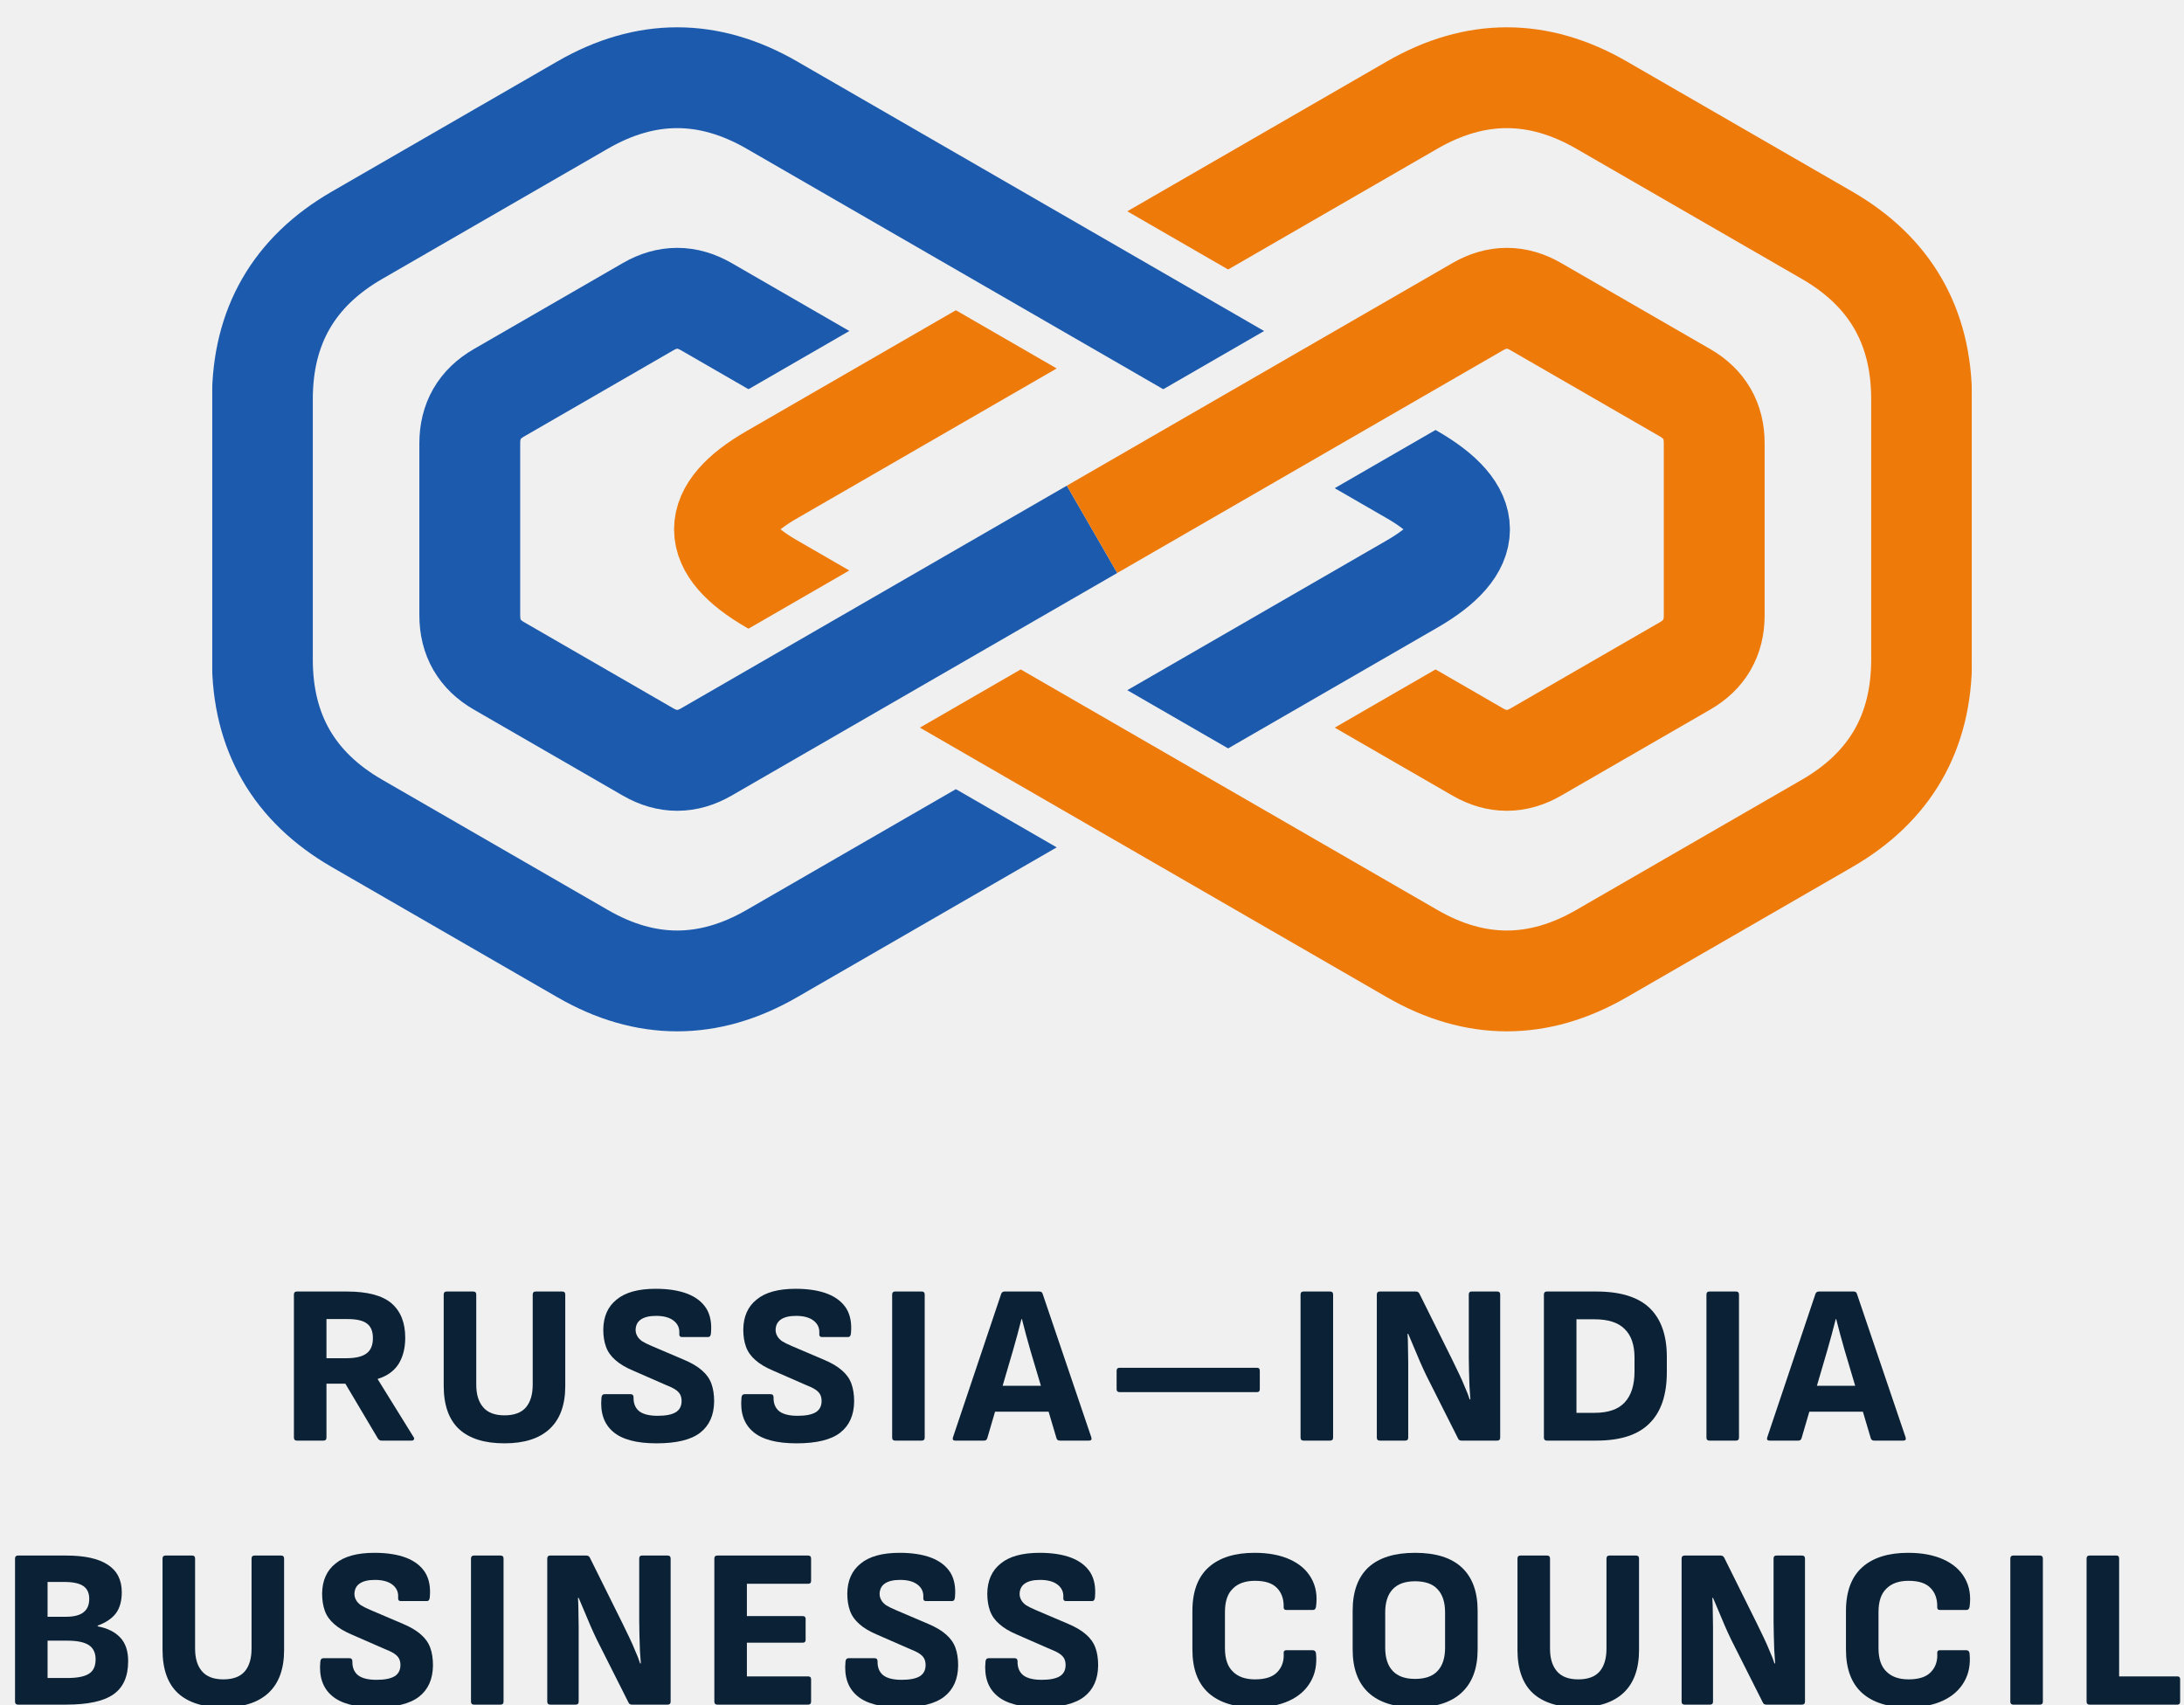
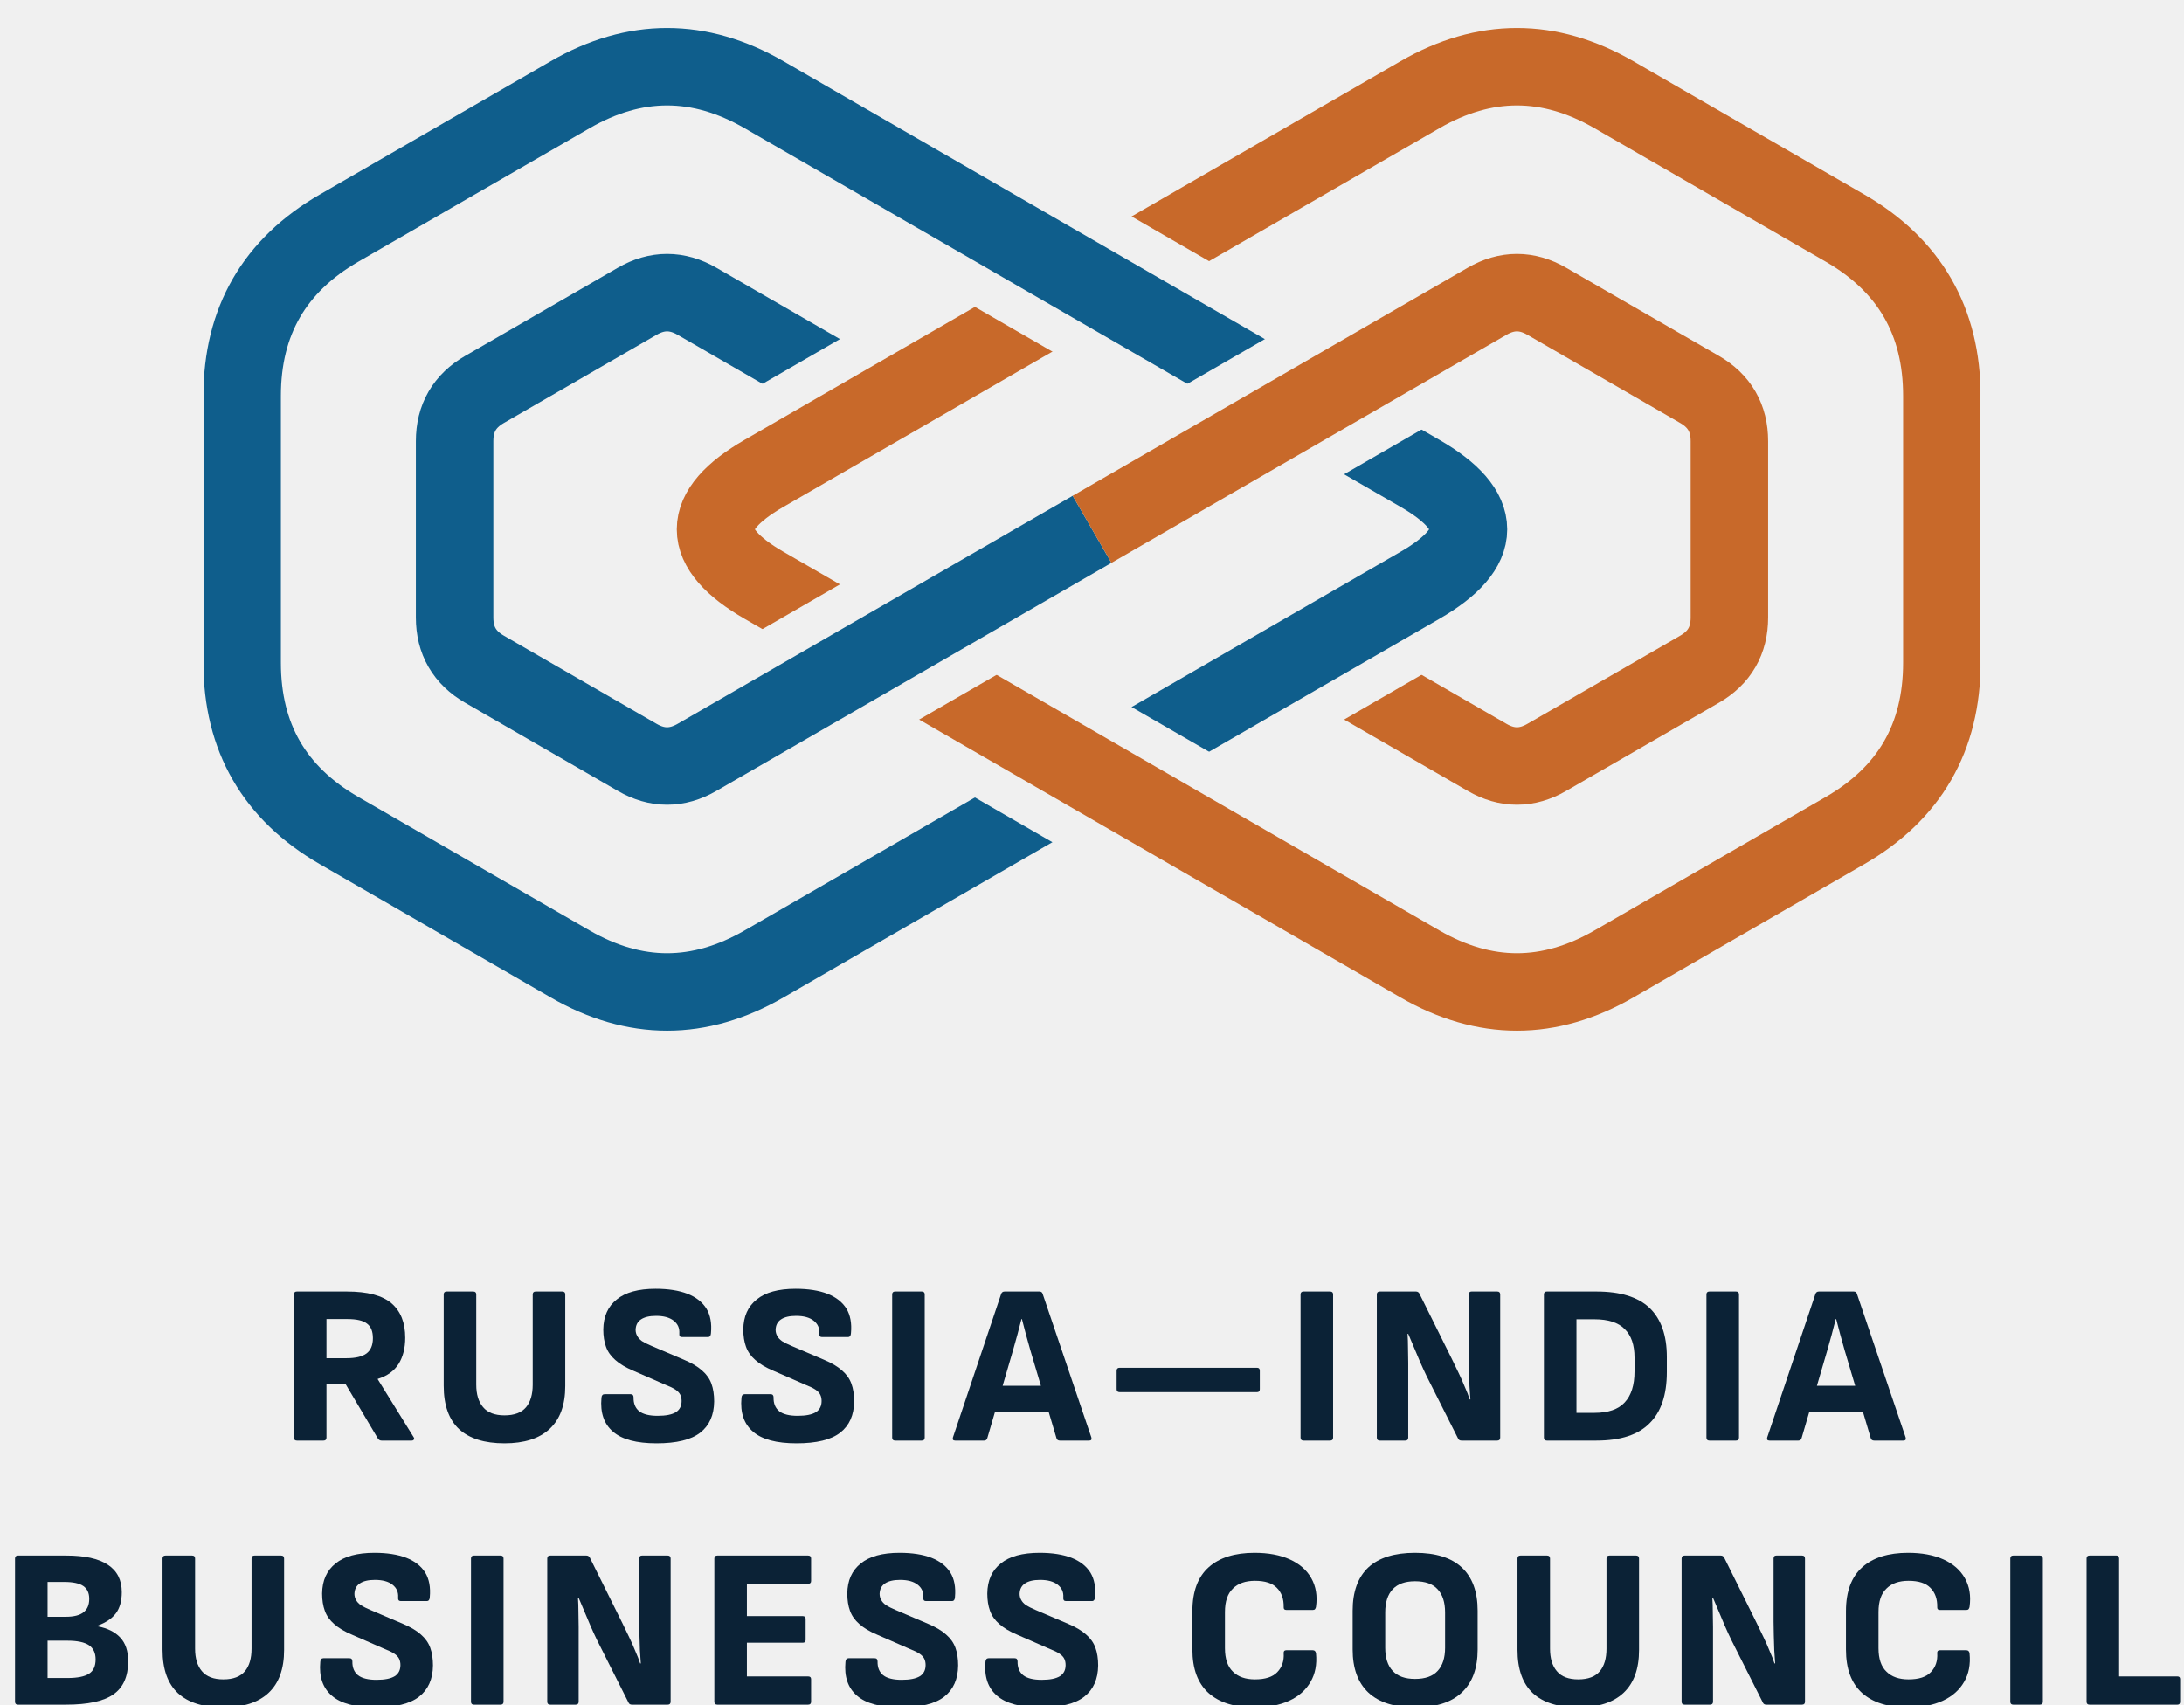
<svg xmlns="http://www.w3.org/2000/svg" viewBox="0 0 206.27 161.02" width="247.53" height="193.23" role="img" aria-label="RUSSIA–INDIA BUSINESS COUNCIL">
-   <svg x="20.02" y="0" viewBox="0 -3 209.45 126" width="166.23" height="100">
+   <svg x="19.21" y="0" viewBox="1.5 -1.5 206.45 123" width="167.85" height="100">
    <defs>
-       <clipPath id="q33t">
+       <clipPath id="q5t">
        <rect x="40" y="-20" width="129.45" height="80" />
      </clipPath>
-       <clipPath id="q33u">
+       <clipPath id="q5u">
        <rect x="40" y="60" width="129.45" height="90" />
      </clipPath>
-       <clipPath id="q33l">
+       <clipPath id="q5l">
        <path d="M-30 -30L52.77 -30L156.69 150L-30 150Z" />
      </clipPath>
-       <clipPath id="q33r">
+       <clipPath id="q5r">
        <path d="M239.45 -30L52.77 -30L156.69 150L239.45 150Z" />
      </clipPath>
-       <mask id="q33mi" maskUnits="userSpaceOnUse" x="-20" y="-20" width="249.45" height="160">
+       <mask id="q5mi" maskUnits="userSpaceOnUse" x="-20" y="-20" width="249.45" height="160">
        <rect x="-20" y="-20" width="249.45" height="160" fill="#fff" />
-         <path d="M67.21 53.16L92.88 38.34" fill="none" stroke="#000" stroke-width="20.4" stroke-linejoin="round" stroke-linecap="butt" />
-         <path d="M116.58 81.66L142.24 66.84" fill="none" stroke="#000" stroke-width="20.4" stroke-linejoin="round" stroke-linecap="butt" />
+         <path d="M69.26 51.98L90.83 39.52" fill="none" stroke="#000" stroke-width="18.2" stroke-linejoin="round" stroke-linecap="butt" />
+         <path d="M118.63 80.48L140.19 68.02" fill="none" stroke="#000" stroke-width="18.2" stroke-linejoin="round" stroke-linecap="butt" />
      </mask>
-       <mask id="q33mo" maskUnits="userSpaceOnUse" x="-20" y="-20" width="249.45" height="160">
+       <mask id="q5mo" maskUnits="userSpaceOnUse" x="-20" y="-20" width="249.45" height="160">
        <rect x="-20" y="-20" width="249.45" height="160" fill="#fff" />
-         <g clip-path="url(#q33t)">
-           <path d="M6 44.5Q6 31.5 17.26 25L44.11 9.5Q55.36 3 66.62 9.5L142.83 53.5Q154.09 60 142.83 66.5L66.62 110.5Q55.36 117 44.11 110.5L17.26 95Q6 88.5 6 75.5Z" fill="none" stroke="#000" stroke-width="20.4" stroke-linejoin="round" stroke-linecap="round" />
+         <g clip-path="url(#q5t)">
+           <path d="M6 44.5Q6 31.5 17.26 25L44.11 9.5Q55.36 3 66.62 9.5L142.83 53.5Q154.09 60 142.83 66.5L66.62 110.5Q55.36 117 44.11 110.5L17.26 95Q6 88.5 6 75.5Z" fill="none" stroke="#000" stroke-width="18.2" stroke-linejoin="round" stroke-linecap="round" />
        </g>
-         <path d="M63.26 83.94L146.19 36.06" fill="none" stroke="#000" stroke-width="20.4" stroke-linejoin="round" stroke-linecap="butt" />
+         <path d="M63.26 83.94L146.19 36.06" fill="none" stroke="#000" stroke-width="18.2" stroke-linejoin="round" stroke-linecap="butt" />
      </mask>
-       <mask id="q33mb" maskUnits="userSpaceOnUse" x="-20" y="-20" width="249.45" height="160">
+       <mask id="q5mb" maskUnits="userSpaceOnUse" x="-20" y="-20" width="249.45" height="160">
        <rect x="-20" y="-20" width="249.45" height="160" fill="#fff" />
-         <g clip-path="url(#q33u)">
-           <path d="M203.45 44.5Q203.45 31.5 192.2 25L165.35 9.5Q154.09 3 142.83 9.5L66.62 53.5Q55.36 60 66.62 66.5L142.83 110.5Q154.09 117 165.35 110.5L192.2 95Q203.45 88.5 203.45 75.5Z" fill="none" stroke="#000" stroke-width="20.4" stroke-linejoin="round" stroke-linecap="round" />
+         <g clip-path="url(#q5u)">
+           <path d="M203.45 44.5Q203.45 31.5 192.2 25L165.35 9.5Q154.09 3 142.83 9.5L66.62 53.5Q55.36 60 66.62 66.5L142.83 110.5Q154.09 117 165.35 110.5L192.2 95Q203.45 88.5 203.45 75.5Z" fill="none" stroke="#000" stroke-width="18.2" stroke-linejoin="round" stroke-linecap="round" />
        </g>
-         <path d="M63.26 83.94L146.19 36.06" fill="none" stroke="#000" stroke-width="20.4" stroke-linejoin="round" stroke-linecap="butt" />
+         <path d="M63.26 83.94L146.19 36.06" fill="none" stroke="#000" stroke-width="18.2" stroke-linejoin="round" stroke-linecap="butt" />
      </mask>
    </defs>
-     <g mask="url(#q33mo)">
-       <path d="M203.45 44.5Q203.45 31.5 192.2 25L165.35 9.5Q154.09 3 142.83 9.5L66.62 53.5Q55.36 60 66.62 66.5L142.83 110.5Q154.09 117 165.35 110.5L192.2 95Q203.45 88.5 203.45 75.5Z" fill="none" stroke="#EE7A0A" stroke-width="12" stroke-linejoin="round" stroke-linecap="round" />
+     <g mask="url(#q5mo)">
+       <path d="M203.45 44.5Q203.45 31.5 192.2 25L165.35 9.5Q154.09 3 142.83 9.5L66.62 53.5Q55.36 60 66.62 66.5L142.83 110.5Q154.09 117 165.35 110.5L192.2 95Q203.45 88.5 203.45 75.5Z" fill="none" stroke="#C8692A" stroke-width="9" stroke-linejoin="round" stroke-linecap="round" />
    </g>
-     <g mask="url(#q33mb)">
-       <path d="M6 44.5Q6 31.5 17.26 25L44.11 9.5Q55.36 3 66.62 9.5L142.83 53.5Q154.09 60 142.83 66.5L66.62 110.5Q55.36 117 44.11 110.5L17.26 95Q6 88.5 6 75.5Z" fill="none" stroke="#1C5AAE" stroke-width="12" stroke-linejoin="round" stroke-linecap="round" />
+     <g mask="url(#q5mb)">
+       <path d="M6 44.5Q6 31.5 17.26 25L44.11 9.5Q55.36 3 66.62 9.5L142.83 53.5Q154.09 60 142.83 66.5L66.62 110.5Q55.36 117 44.11 110.5L17.26 95Q6 88.5 6 75.5Z" fill="none" stroke="#0F5E8C" stroke-width="9" stroke-linejoin="round" stroke-linecap="round" />
    </g>
-     <g mask="url(#q33mi)">
-       <g clip-path="url(#q33l)">
-         <path d="M80.05 45.75L58.83 33.5Q55.36 31.5 51.9 33.5L34.15 43.75Q30.68 45.75 30.68 49.75L30.68 70.25Q30.68 74.25 34.15 76.25L51.9 86.5Q55.36 88.5 58.83 86.5L150.63 33.5Q154.09 31.5 157.55 33.5L175.31 43.75Q178.77 45.75 178.77 49.75L178.77 70.25Q178.77 74.25 175.31 76.25L157.55 86.5Q154.09 88.5 150.63 86.5L129.41 74.25" fill="none" stroke="#1C5AAE" stroke-width="12" stroke-linejoin="round" stroke-linecap="butt" />
+     <g mask="url(#q5mi)">
+       <g clip-path="url(#q5l)">
+         <path d="M80.05 45.75L58.83 33.5Q55.36 31.5 51.9 33.5L34.15 43.75Q30.68 45.75 30.68 49.75L30.68 70.25Q30.68 74.25 34.15 76.25L51.9 86.5Q55.36 88.5 58.83 86.5L150.63 33.5Q154.09 31.5 157.55 33.5L175.31 43.75Q178.77 45.75 178.77 49.75L178.77 70.25Q178.77 74.25 175.31 76.25L157.55 86.5Q154.09 88.5 150.63 86.5L129.41 74.25" fill="none" stroke="#0F5E8C" stroke-width="9" stroke-linejoin="round" stroke-linecap="butt" />
      </g>
-       <g clip-path="url(#q33r)">
-         <path d="M80.05 45.75L58.83 33.5Q55.36 31.5 51.9 33.5L34.15 43.75Q30.68 45.75 30.68 49.75L30.68 70.25Q30.68 74.25 34.15 76.25L51.9 86.5Q55.36 88.5 58.83 86.5L150.63 33.5Q154.09 31.5 157.55 33.5L175.31 43.75Q178.77 45.75 178.77 49.75L178.77 70.25Q178.77 74.25 175.31 76.25L157.55 86.5Q154.09 88.5 150.63 86.5L129.41 74.25" fill="none" stroke="#EE7A0A" stroke-width="12" stroke-linejoin="round" stroke-linecap="butt" />
+       <g clip-path="url(#q5r)">
+         <path d="M80.05 45.75L58.83 33.5Q55.36 31.5 51.9 33.5L34.15 43.75Q30.68 45.75 30.68 49.75L30.68 70.25Q30.68 74.25 34.15 76.25L51.9 86.5Q55.36 88.5 58.83 86.5L150.63 33.5Q154.09 31.5 157.55 33.5L175.31 43.75Q178.77 45.75 178.77 49.75L178.77 70.25Q178.77 74.25 175.31 76.25L157.55 86.5Q154.09 88.5 150.63 86.5L129.41 74.25" fill="none" stroke="#C8692A" stroke-width="9" stroke-linejoin="round" stroke-linecap="butt" />
      </g>
    </g>
  </svg>
  <g transform="translate(26.34 136.08) scale(21.5)" fill="#0B2236">
    <path transform="translate(0 0)" d="M0.079 0Q0.066 0 0.066 -0.013V-0.642Q0.066 -0.655 0.079 -0.655H0.299Q0.434 -0.655 0.495 -0.603Q0.555 -0.551 0.555 -0.452Q0.555 -0.384 0.526 -0.337Q0.496 -0.29 0.434 -0.271V-0.27L0.592 -0.015Q0.596 -0.009 0.593 -0.005Q0.591 0 0.583 0H0.451Q0.441 0 0.435 -0.009L0.292 -0.25H0.209V-0.013Q0.209 0 0.196 0ZM0.209 -0.362H0.297Q0.357 -0.362 0.385 -0.383Q0.413 -0.404 0.413 -0.45Q0.413 -0.495 0.387 -0.514Q0.362 -0.534 0.301 -0.534H0.209Z" />
    <path transform="translate(0.663 0)" d="M0.328 0.012Q0.197 0.012 0.129 -0.05Q0.061 -0.113 0.061 -0.241V-0.642Q0.061 -0.655 0.074 -0.655H0.191Q0.204 -0.655 0.204 -0.642V-0.246Q0.204 -0.182 0.234 -0.147Q0.264 -0.111 0.328 -0.111Q0.393 -0.111 0.423 -0.147Q0.452 -0.182 0.452 -0.246V-0.642Q0.452 -0.655 0.465 -0.655H0.582Q0.595 -0.655 0.595 -0.642V-0.24Q0.595 -0.115 0.526 -0.051Q0.458 0.012 0.328 0.012Z" />
    <path transform="translate(1.379 0)" d="M0.28 0.012Q0.148 0.012 0.089 -0.039Q0.029 -0.09 0.038 -0.188Q0.039 -0.204 0.052 -0.204H0.166Q0.179 -0.204 0.179 -0.19Q0.178 -0.15 0.204 -0.129Q0.23 -0.109 0.285 -0.109Q0.339 -0.109 0.365 -0.125Q0.39 -0.141 0.39 -0.174Q0.39 -0.19 0.384 -0.202Q0.378 -0.214 0.363 -0.224Q0.348 -0.234 0.322 -0.244L0.178 -0.307Q0.128 -0.328 0.099 -0.354Q0.07 -0.379 0.058 -0.412Q0.046 -0.445 0.046 -0.488Q0.047 -0.574 0.105 -0.62Q0.162 -0.667 0.276 -0.667Q0.359 -0.667 0.416 -0.645Q0.472 -0.623 0.499 -0.58Q0.525 -0.537 0.519 -0.472Q0.518 -0.455 0.506 -0.455H0.391Q0.385 -0.455 0.382 -0.459Q0.379 -0.464 0.38 -0.472Q0.382 -0.506 0.355 -0.527Q0.328 -0.548 0.278 -0.548Q0.234 -0.548 0.211 -0.532Q0.189 -0.517 0.188 -0.487Q0.188 -0.472 0.195 -0.46Q0.201 -0.448 0.216 -0.437Q0.232 -0.427 0.258 -0.416L0.401 -0.355Q0.451 -0.334 0.48 -0.308Q0.509 -0.283 0.521 -0.25Q0.533 -0.217 0.533 -0.172Q0.532 -0.082 0.472 -0.035Q0.412 0.012 0.28 0.012Z" />
    <path transform="translate(1.994 0)" d="M0.28 0.012Q0.148 0.012 0.089 -0.039Q0.029 -0.09 0.038 -0.188Q0.039 -0.204 0.052 -0.204H0.166Q0.179 -0.204 0.179 -0.19Q0.178 -0.15 0.204 -0.129Q0.23 -0.109 0.285 -0.109Q0.339 -0.109 0.365 -0.125Q0.39 -0.141 0.39 -0.174Q0.39 -0.19 0.384 -0.202Q0.378 -0.214 0.363 -0.224Q0.348 -0.234 0.322 -0.244L0.178 -0.307Q0.128 -0.328 0.099 -0.354Q0.07 -0.379 0.058 -0.412Q0.046 -0.445 0.046 -0.488Q0.047 -0.574 0.105 -0.62Q0.162 -0.667 0.276 -0.667Q0.359 -0.667 0.416 -0.645Q0.472 -0.623 0.499 -0.58Q0.525 -0.537 0.519 -0.472Q0.518 -0.455 0.506 -0.455H0.391Q0.385 -0.455 0.382 -0.459Q0.379 -0.464 0.38 -0.472Q0.382 -0.506 0.355 -0.527Q0.328 -0.548 0.278 -0.548Q0.234 -0.548 0.211 -0.532Q0.189 -0.517 0.188 -0.487Q0.188 -0.472 0.195 -0.46Q0.201 -0.448 0.216 -0.437Q0.232 -0.427 0.258 -0.416L0.401 -0.355Q0.451 -0.334 0.48 -0.308Q0.509 -0.283 0.521 -0.25Q0.533 -0.217 0.533 -0.172Q0.532 -0.082 0.472 -0.035Q0.412 0.012 0.28 0.012Z" />
    <path transform="translate(2.628 0)" d="M0.079 0Q0.066 0 0.066 -0.013V-0.642Q0.066 -0.655 0.079 -0.655H0.196Q0.209 -0.655 0.209 -0.642V-0.013Q0.209 0 0.196 0Z" />
    <path transform="translate(2.963 0)" d="M0.008 0Q-0.006 0 -0.002 -0.014L0.21 -0.645Q0.214 -0.655 0.225 -0.655H0.378Q0.389 -0.655 0.392 -0.645L0.606 -0.014Q0.61 0 0.596 0H0.468Q0.456 0 0.453 -0.01L0.338 -0.397Q0.328 -0.431 0.319 -0.465Q0.31 -0.5 0.301 -0.534H0.299Q0.29 -0.499 0.281 -0.465Q0.272 -0.431 0.262 -0.397L0.149 -0.011Q0.146 0 0.135 0ZM0.162 -0.127 0.186 -0.241H0.411L0.437 -0.127Z" />
    <path transform="translate(3.627 0)" d="M0.066 -0.213Q0.053 -0.213 0.053 -0.226V-0.307Q0.053 -0.32 0.066 -0.32H0.67Q0.682 -0.32 0.682 -0.307V-0.226Q0.682 -0.213 0.67 -0.213Z" />
    <path transform="translate(4.422 0)" d="M0.079 0Q0.066 0 0.066 -0.013V-0.642Q0.066 -0.655 0.079 -0.655H0.196Q0.209 -0.655 0.209 -0.642V-0.013Q0.209 0 0.196 0Z" />
    <path transform="translate(4.757 0)" d="M0.079 0Q0.066 0 0.066 -0.013V-0.642Q0.066 -0.655 0.079 -0.655H0.238Q0.248 -0.655 0.253 -0.646L0.396 -0.358Q0.411 -0.327 0.426 -0.296Q0.441 -0.265 0.453 -0.235Q0.466 -0.206 0.474 -0.181H0.477Q0.475 -0.208 0.473 -0.24Q0.472 -0.273 0.471 -0.305Q0.47 -0.338 0.47 -0.364V-0.642Q0.47 -0.655 0.482 -0.655H0.595Q0.608 -0.655 0.608 -0.642V-0.013Q0.608 0 0.595 0H0.438Q0.427 0 0.423 -0.009L0.284 -0.285Q0.27 -0.314 0.256 -0.346Q0.242 -0.379 0.229 -0.41Q0.215 -0.442 0.204 -0.469H0.201Q0.203 -0.44 0.203 -0.407Q0.204 -0.374 0.204 -0.341Q0.204 -0.308 0.204 -0.278V-0.013Q0.204 0 0.191 0Z" />
    <path transform="translate(5.491 0)" d="M0.079 0Q0.066 0 0.066 -0.013V-0.642Q0.066 -0.655 0.079 -0.655H0.297Q0.454 -0.655 0.53 -0.583Q0.606 -0.51 0.606 -0.368V-0.301Q0.606 -0.151 0.53 -0.076Q0.455 0 0.297 0ZM0.209 -0.122H0.288Q0.379 -0.122 0.421 -0.168Q0.464 -0.214 0.464 -0.304V-0.365Q0.464 -0.448 0.421 -0.49Q0.379 -0.533 0.288 -0.533H0.209Z" />
    <path transform="translate(6.205 0)" d="M0.079 0Q0.066 0 0.066 -0.013V-0.642Q0.066 -0.655 0.079 -0.655H0.196Q0.209 -0.655 0.209 -0.642V-0.013Q0.209 0 0.196 0Z" />
    <path transform="translate(6.54 0)" d="M0.008 0Q-0.006 0 -0.002 -0.014L0.21 -0.645Q0.214 -0.655 0.225 -0.655H0.378Q0.389 -0.655 0.392 -0.645L0.606 -0.014Q0.61 0 0.596 0H0.468Q0.456 0 0.453 -0.01L0.338 -0.397Q0.328 -0.431 0.319 -0.465Q0.31 -0.5 0.301 -0.534H0.299Q0.29 -0.499 0.281 -0.465Q0.272 -0.431 0.262 -0.397L0.149 -0.011Q0.146 0 0.135 0ZM0.162 -0.127 0.186 -0.241H0.411L0.437 -0.127Z" />
  </g>
  <g transform="translate(0 161.02) scale(21.5)" fill="#0B2236">
    <path transform="translate(0 0)" d="M0.079 0Q0.066 0 0.066 -0.013V-0.642Q0.066 -0.655 0.079 -0.655H0.291Q0.412 -0.655 0.473 -0.615Q0.535 -0.575 0.535 -0.494Q0.535 -0.436 0.509 -0.401Q0.483 -0.367 0.429 -0.347V-0.344Q0.493 -0.332 0.528 -0.295Q0.563 -0.258 0.563 -0.191Q0.563 -0.09 0.498 -0.045Q0.434 0 0.29 0ZM0.209 -0.117H0.296Q0.362 -0.117 0.391 -0.136Q0.42 -0.154 0.42 -0.199Q0.42 -0.241 0.391 -0.261Q0.361 -0.281 0.296 -0.281H0.209ZM0.209 -0.386H0.288Q0.343 -0.386 0.367 -0.406Q0.392 -0.425 0.392 -0.465Q0.392 -0.503 0.366 -0.521Q0.34 -0.539 0.282 -0.539H0.209Z" />
    <path transform="translate(0.653 0)" d="M0.328 0.012Q0.197 0.012 0.129 -0.05Q0.061 -0.113 0.061 -0.241V-0.642Q0.061 -0.655 0.074 -0.655H0.191Q0.204 -0.655 0.204 -0.642V-0.246Q0.204 -0.182 0.234 -0.147Q0.264 -0.111 0.328 -0.111Q0.393 -0.111 0.423 -0.147Q0.452 -0.182 0.452 -0.246V-0.642Q0.452 -0.655 0.465 -0.655H0.582Q0.595 -0.655 0.595 -0.642V-0.24Q0.595 -0.115 0.526 -0.051Q0.458 0.012 0.328 0.012Z" />
    <path transform="translate(1.369 0)" d="M0.28 0.012Q0.148 0.012 0.089 -0.039Q0.029 -0.09 0.038 -0.188Q0.039 -0.204 0.052 -0.204H0.166Q0.179 -0.204 0.179 -0.19Q0.178 -0.15 0.204 -0.129Q0.23 -0.109 0.285 -0.109Q0.339 -0.109 0.365 -0.125Q0.39 -0.141 0.39 -0.174Q0.39 -0.19 0.384 -0.202Q0.378 -0.214 0.363 -0.224Q0.348 -0.234 0.322 -0.244L0.178 -0.307Q0.128 -0.328 0.099 -0.354Q0.07 -0.379 0.058 -0.412Q0.046 -0.445 0.046 -0.488Q0.047 -0.574 0.105 -0.62Q0.162 -0.667 0.276 -0.667Q0.359 -0.667 0.416 -0.645Q0.472 -0.623 0.499 -0.58Q0.525 -0.537 0.519 -0.472Q0.518 -0.455 0.506 -0.455H0.391Q0.385 -0.455 0.382 -0.459Q0.379 -0.464 0.38 -0.472Q0.382 -0.506 0.355 -0.527Q0.328 -0.548 0.278 -0.548Q0.234 -0.548 0.211 -0.532Q0.189 -0.517 0.188 -0.487Q0.188 -0.472 0.195 -0.46Q0.201 -0.448 0.216 -0.437Q0.232 -0.427 0.258 -0.416L0.401 -0.355Q0.451 -0.334 0.48 -0.308Q0.509 -0.283 0.521 -0.25Q0.533 -0.217 0.533 -0.172Q0.532 -0.082 0.472 -0.035Q0.412 0.012 0.28 0.012Z" />
    <path transform="translate(2.003 0)" d="M0.079 0Q0.066 0 0.066 -0.013V-0.642Q0.066 -0.655 0.079 -0.655H0.196Q0.209 -0.655 0.209 -0.642V-0.013Q0.209 0 0.196 0Z" />
    <path transform="translate(2.338 0)" d="M0.079 0Q0.066 0 0.066 -0.013V-0.642Q0.066 -0.655 0.079 -0.655H0.238Q0.248 -0.655 0.253 -0.646L0.396 -0.358Q0.411 -0.327 0.426 -0.296Q0.441 -0.265 0.453 -0.235Q0.466 -0.206 0.474 -0.181H0.477Q0.475 -0.208 0.473 -0.24Q0.472 -0.273 0.471 -0.305Q0.47 -0.338 0.47 -0.364V-0.642Q0.47 -0.655 0.482 -0.655H0.595Q0.608 -0.655 0.608 -0.642V-0.013Q0.608 0 0.595 0H0.438Q0.427 0 0.423 -0.009L0.284 -0.285Q0.27 -0.314 0.256 -0.346Q0.242 -0.379 0.229 -0.41Q0.215 -0.442 0.204 -0.469H0.201Q0.203 -0.44 0.203 -0.407Q0.204 -0.374 0.204 -0.341Q0.204 -0.308 0.204 -0.278V-0.013Q0.204 0 0.191 0Z" />
    <path transform="translate(3.072 0)" d="M0.079 0Q0.066 0 0.066 -0.013V-0.642Q0.066 -0.655 0.079 -0.655H0.478Q0.491 -0.655 0.491 -0.642V-0.543Q0.491 -0.531 0.478 -0.531H0.209V-0.389H0.454Q0.467 -0.389 0.467 -0.377V-0.284Q0.467 -0.272 0.454 -0.272H0.209V-0.124H0.478Q0.491 -0.124 0.491 -0.112V-0.013Q0.491 0 0.478 0Z" />
    <path transform="translate(3.676 0)" d="M0.28 0.012Q0.148 0.012 0.089 -0.039Q0.029 -0.09 0.038 -0.188Q0.039 -0.204 0.052 -0.204H0.166Q0.179 -0.204 0.179 -0.19Q0.178 -0.15 0.204 -0.129Q0.23 -0.109 0.285 -0.109Q0.339 -0.109 0.365 -0.125Q0.39 -0.141 0.39 -0.174Q0.39 -0.19 0.384 -0.202Q0.378 -0.214 0.363 -0.224Q0.348 -0.234 0.322 -0.244L0.178 -0.307Q0.128 -0.328 0.099 -0.354Q0.07 -0.379 0.058 -0.412Q0.046 -0.445 0.046 -0.488Q0.047 -0.574 0.105 -0.62Q0.162 -0.667 0.276 -0.667Q0.359 -0.667 0.416 -0.645Q0.472 -0.623 0.499 -0.58Q0.525 -0.537 0.519 -0.472Q0.518 -0.455 0.506 -0.455H0.391Q0.385 -0.455 0.382 -0.459Q0.379 -0.464 0.38 -0.472Q0.382 -0.506 0.355 -0.527Q0.328 -0.548 0.278 -0.548Q0.234 -0.548 0.211 -0.532Q0.189 -0.517 0.188 -0.487Q0.188 -0.472 0.195 -0.46Q0.201 -0.448 0.216 -0.437Q0.232 -0.427 0.258 -0.416L0.401 -0.355Q0.451 -0.334 0.48 -0.308Q0.509 -0.283 0.521 -0.25Q0.533 -0.217 0.533 -0.172Q0.532 -0.082 0.472 -0.035Q0.412 0.012 0.28 0.012Z" />
    <path transform="translate(4.291 0)" d="M0.28 0.012Q0.148 0.012 0.089 -0.039Q0.029 -0.09 0.038 -0.188Q0.039 -0.204 0.052 -0.204H0.166Q0.179 -0.204 0.179 -0.19Q0.178 -0.15 0.204 -0.129Q0.23 -0.109 0.285 -0.109Q0.339 -0.109 0.365 -0.125Q0.39 -0.141 0.39 -0.174Q0.39 -0.19 0.384 -0.202Q0.378 -0.214 0.363 -0.224Q0.348 -0.234 0.322 -0.244L0.178 -0.307Q0.128 -0.328 0.099 -0.354Q0.07 -0.379 0.058 -0.412Q0.046 -0.445 0.046 -0.488Q0.047 -0.574 0.105 -0.62Q0.162 -0.667 0.276 -0.667Q0.359 -0.667 0.416 -0.645Q0.472 -0.623 0.499 -0.58Q0.525 -0.537 0.519 -0.472Q0.518 -0.455 0.506 -0.455H0.391Q0.385 -0.455 0.382 -0.459Q0.379 -0.464 0.38 -0.472Q0.382 -0.506 0.355 -0.527Q0.328 -0.548 0.278 -0.548Q0.234 -0.548 0.211 -0.532Q0.189 -0.517 0.188 -0.487Q0.188 -0.472 0.195 -0.46Q0.201 -0.448 0.216 -0.437Q0.232 -0.427 0.258 -0.416L0.401 -0.355Q0.451 -0.334 0.48 -0.308Q0.509 -0.283 0.521 -0.25Q0.533 -0.217 0.533 -0.172Q0.532 -0.082 0.472 -0.035Q0.412 0.012 0.28 0.012Z" />
    <path transform="translate(5.184 0)" d="M0.326 0.012Q0.196 0.012 0.125 -0.051Q0.054 -0.115 0.054 -0.242V-0.411Q0.054 -0.54 0.126 -0.604Q0.197 -0.667 0.327 -0.667Q0.418 -0.667 0.482 -0.638Q0.546 -0.609 0.576 -0.556Q0.607 -0.502 0.597 -0.43Q0.596 -0.424 0.593 -0.42Q0.59 -0.416 0.584 -0.416H0.466Q0.454 -0.416 0.455 -0.429Q0.456 -0.482 0.425 -0.513Q0.395 -0.544 0.329 -0.544Q0.266 -0.544 0.232 -0.51Q0.197 -0.477 0.197 -0.407V-0.248Q0.197 -0.178 0.232 -0.145Q0.266 -0.111 0.329 -0.111Q0.397 -0.111 0.427 -0.143Q0.458 -0.175 0.455 -0.226Q0.454 -0.239 0.466 -0.239H0.583Q0.595 -0.239 0.597 -0.225Q0.604 -0.153 0.573 -0.1Q0.542 -0.046 0.479 -0.017Q0.416 0.012 0.326 0.012Z" />
    <path transform="translate(5.888 0)" d="M0.328 0.012Q0.193 0.012 0.123 -0.053Q0.054 -0.118 0.054 -0.242V-0.413Q0.054 -0.538 0.123 -0.603Q0.193 -0.667 0.328 -0.667Q0.464 -0.667 0.533 -0.603Q0.603 -0.538 0.603 -0.413V-0.242Q0.603 -0.118 0.533 -0.053Q0.464 0.012 0.328 0.012ZM0.328 -0.113Q0.395 -0.113 0.427 -0.148Q0.46 -0.183 0.46 -0.25V-0.405Q0.46 -0.472 0.427 -0.507Q0.395 -0.542 0.328 -0.542Q0.263 -0.542 0.23 -0.507Q0.197 -0.472 0.197 -0.405V-0.25Q0.197 -0.183 0.23 -0.148Q0.263 -0.113 0.328 -0.113Z" />
    <path transform="translate(6.605 0)" d="M0.328 0.012Q0.197 0.012 0.129 -0.05Q0.061 -0.113 0.061 -0.241V-0.642Q0.061 -0.655 0.074 -0.655H0.191Q0.204 -0.655 0.204 -0.642V-0.246Q0.204 -0.182 0.234 -0.147Q0.264 -0.111 0.328 -0.111Q0.393 -0.111 0.423 -0.147Q0.452 -0.182 0.452 -0.246V-0.642Q0.452 -0.655 0.465 -0.655H0.582Q0.595 -0.655 0.595 -0.642V-0.24Q0.595 -0.115 0.526 -0.051Q0.458 0.012 0.328 0.012Z" />
    <path transform="translate(7.321 0)" d="M0.079 0Q0.066 0 0.066 -0.013V-0.642Q0.066 -0.655 0.079 -0.655H0.238Q0.248 -0.655 0.253 -0.646L0.396 -0.358Q0.411 -0.327 0.426 -0.296Q0.441 -0.265 0.453 -0.235Q0.466 -0.206 0.474 -0.181H0.477Q0.475 -0.208 0.473 -0.24Q0.472 -0.273 0.471 -0.305Q0.47 -0.338 0.47 -0.364V-0.642Q0.47 -0.655 0.482 -0.655H0.595Q0.608 -0.655 0.608 -0.642V-0.013Q0.608 0 0.595 0H0.438Q0.427 0 0.423 -0.009L0.284 -0.285Q0.27 -0.314 0.256 -0.346Q0.242 -0.379 0.229 -0.41Q0.215 -0.442 0.204 -0.469H0.201Q0.203 -0.44 0.203 -0.407Q0.204 -0.374 0.204 -0.341Q0.204 -0.308 0.204 -0.278V-0.013Q0.204 0 0.191 0Z" />
    <path transform="translate(8.055 0)" d="M0.326 0.012Q0.196 0.012 0.125 -0.051Q0.054 -0.115 0.054 -0.242V-0.411Q0.054 -0.54 0.126 -0.604Q0.197 -0.667 0.327 -0.667Q0.418 -0.667 0.482 -0.638Q0.546 -0.609 0.576 -0.556Q0.607 -0.502 0.597 -0.43Q0.596 -0.424 0.593 -0.42Q0.59 -0.416 0.584 -0.416H0.466Q0.454 -0.416 0.455 -0.429Q0.456 -0.482 0.425 -0.513Q0.395 -0.544 0.329 -0.544Q0.266 -0.544 0.232 -0.51Q0.197 -0.477 0.197 -0.407V-0.248Q0.197 -0.178 0.232 -0.145Q0.266 -0.111 0.329 -0.111Q0.397 -0.111 0.427 -0.143Q0.458 -0.175 0.455 -0.226Q0.454 -0.239 0.466 -0.239H0.583Q0.595 -0.239 0.597 -0.225Q0.604 -0.153 0.573 -0.1Q0.542 -0.046 0.479 -0.017Q0.416 0.012 0.326 0.012Z" />
    <path transform="translate(8.765 0)" d="M0.079 0Q0.066 0 0.066 -0.013V-0.642Q0.066 -0.655 0.079 -0.655H0.196Q0.209 -0.655 0.209 -0.642V-0.013Q0.209 0 0.196 0Z" />
    <path transform="translate(9.1 0)" d="M0.079 0Q0.066 0 0.066 -0.013V-0.642Q0.066 -0.655 0.079 -0.655H0.198Q0.209 -0.655 0.209 -0.642V-0.124H0.465Q0.477 -0.124 0.477 -0.112V-0.013Q0.477 0 0.465 0Z" />
  </g>
</svg>
